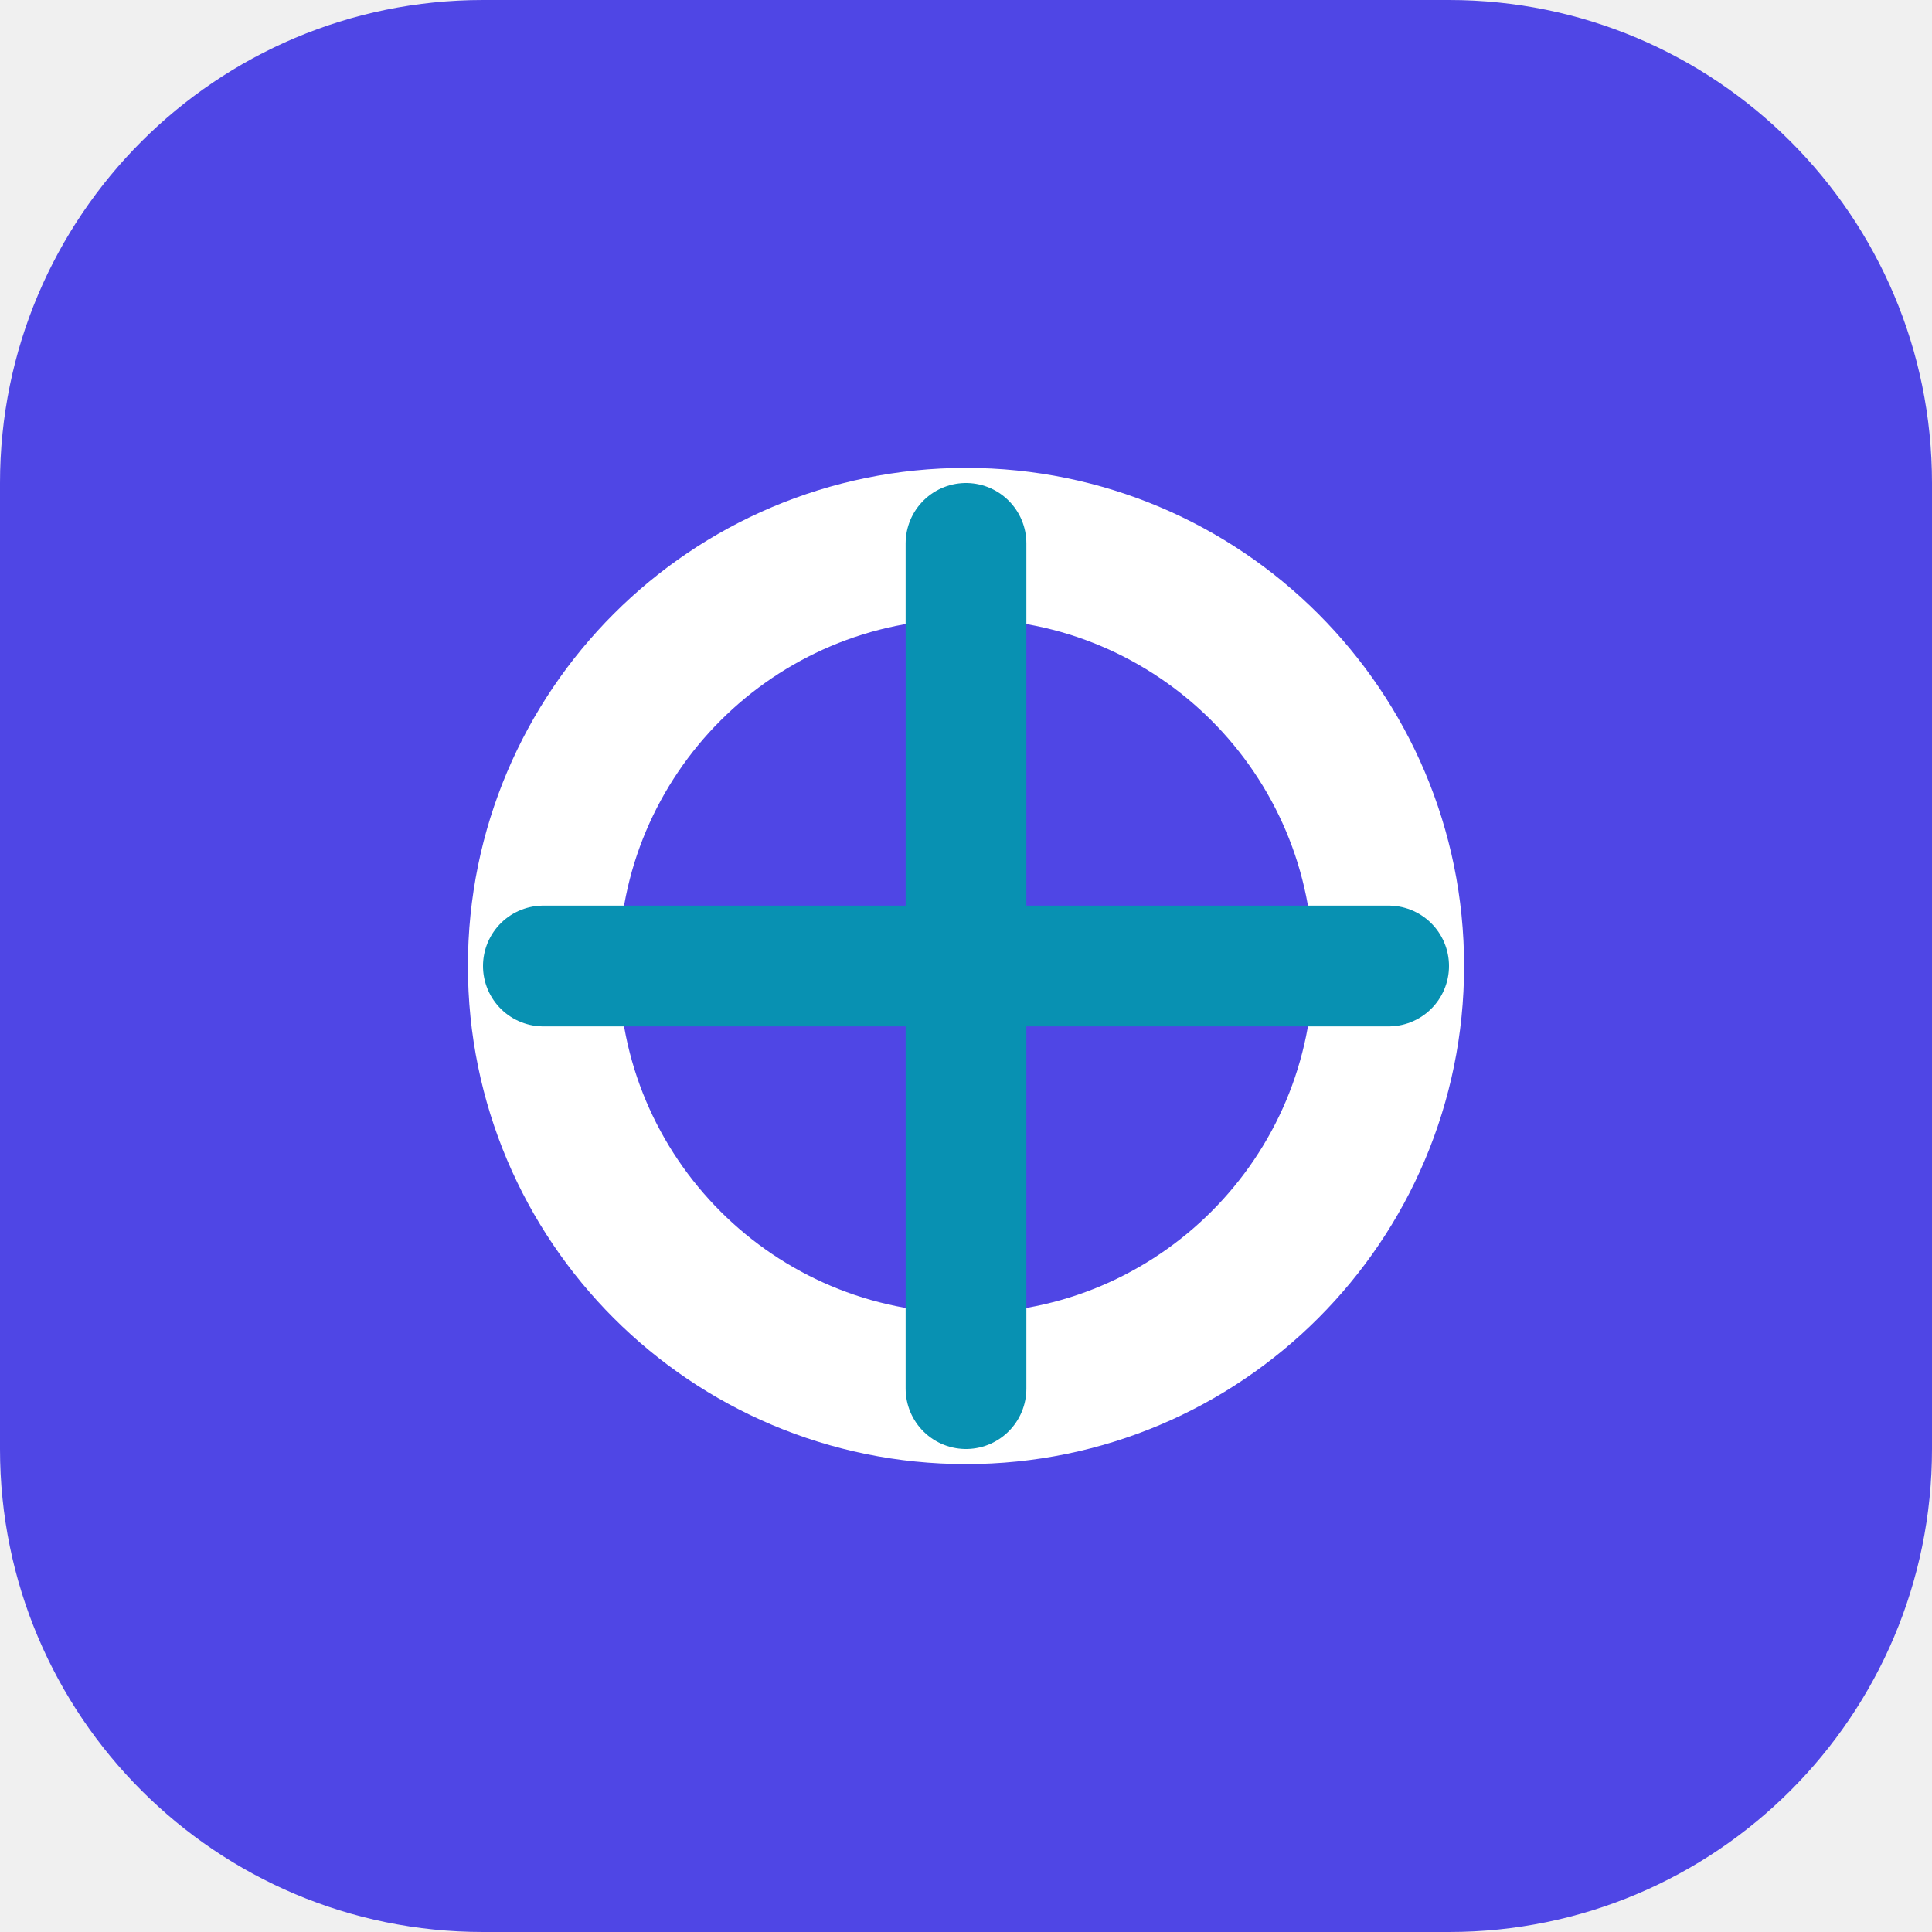
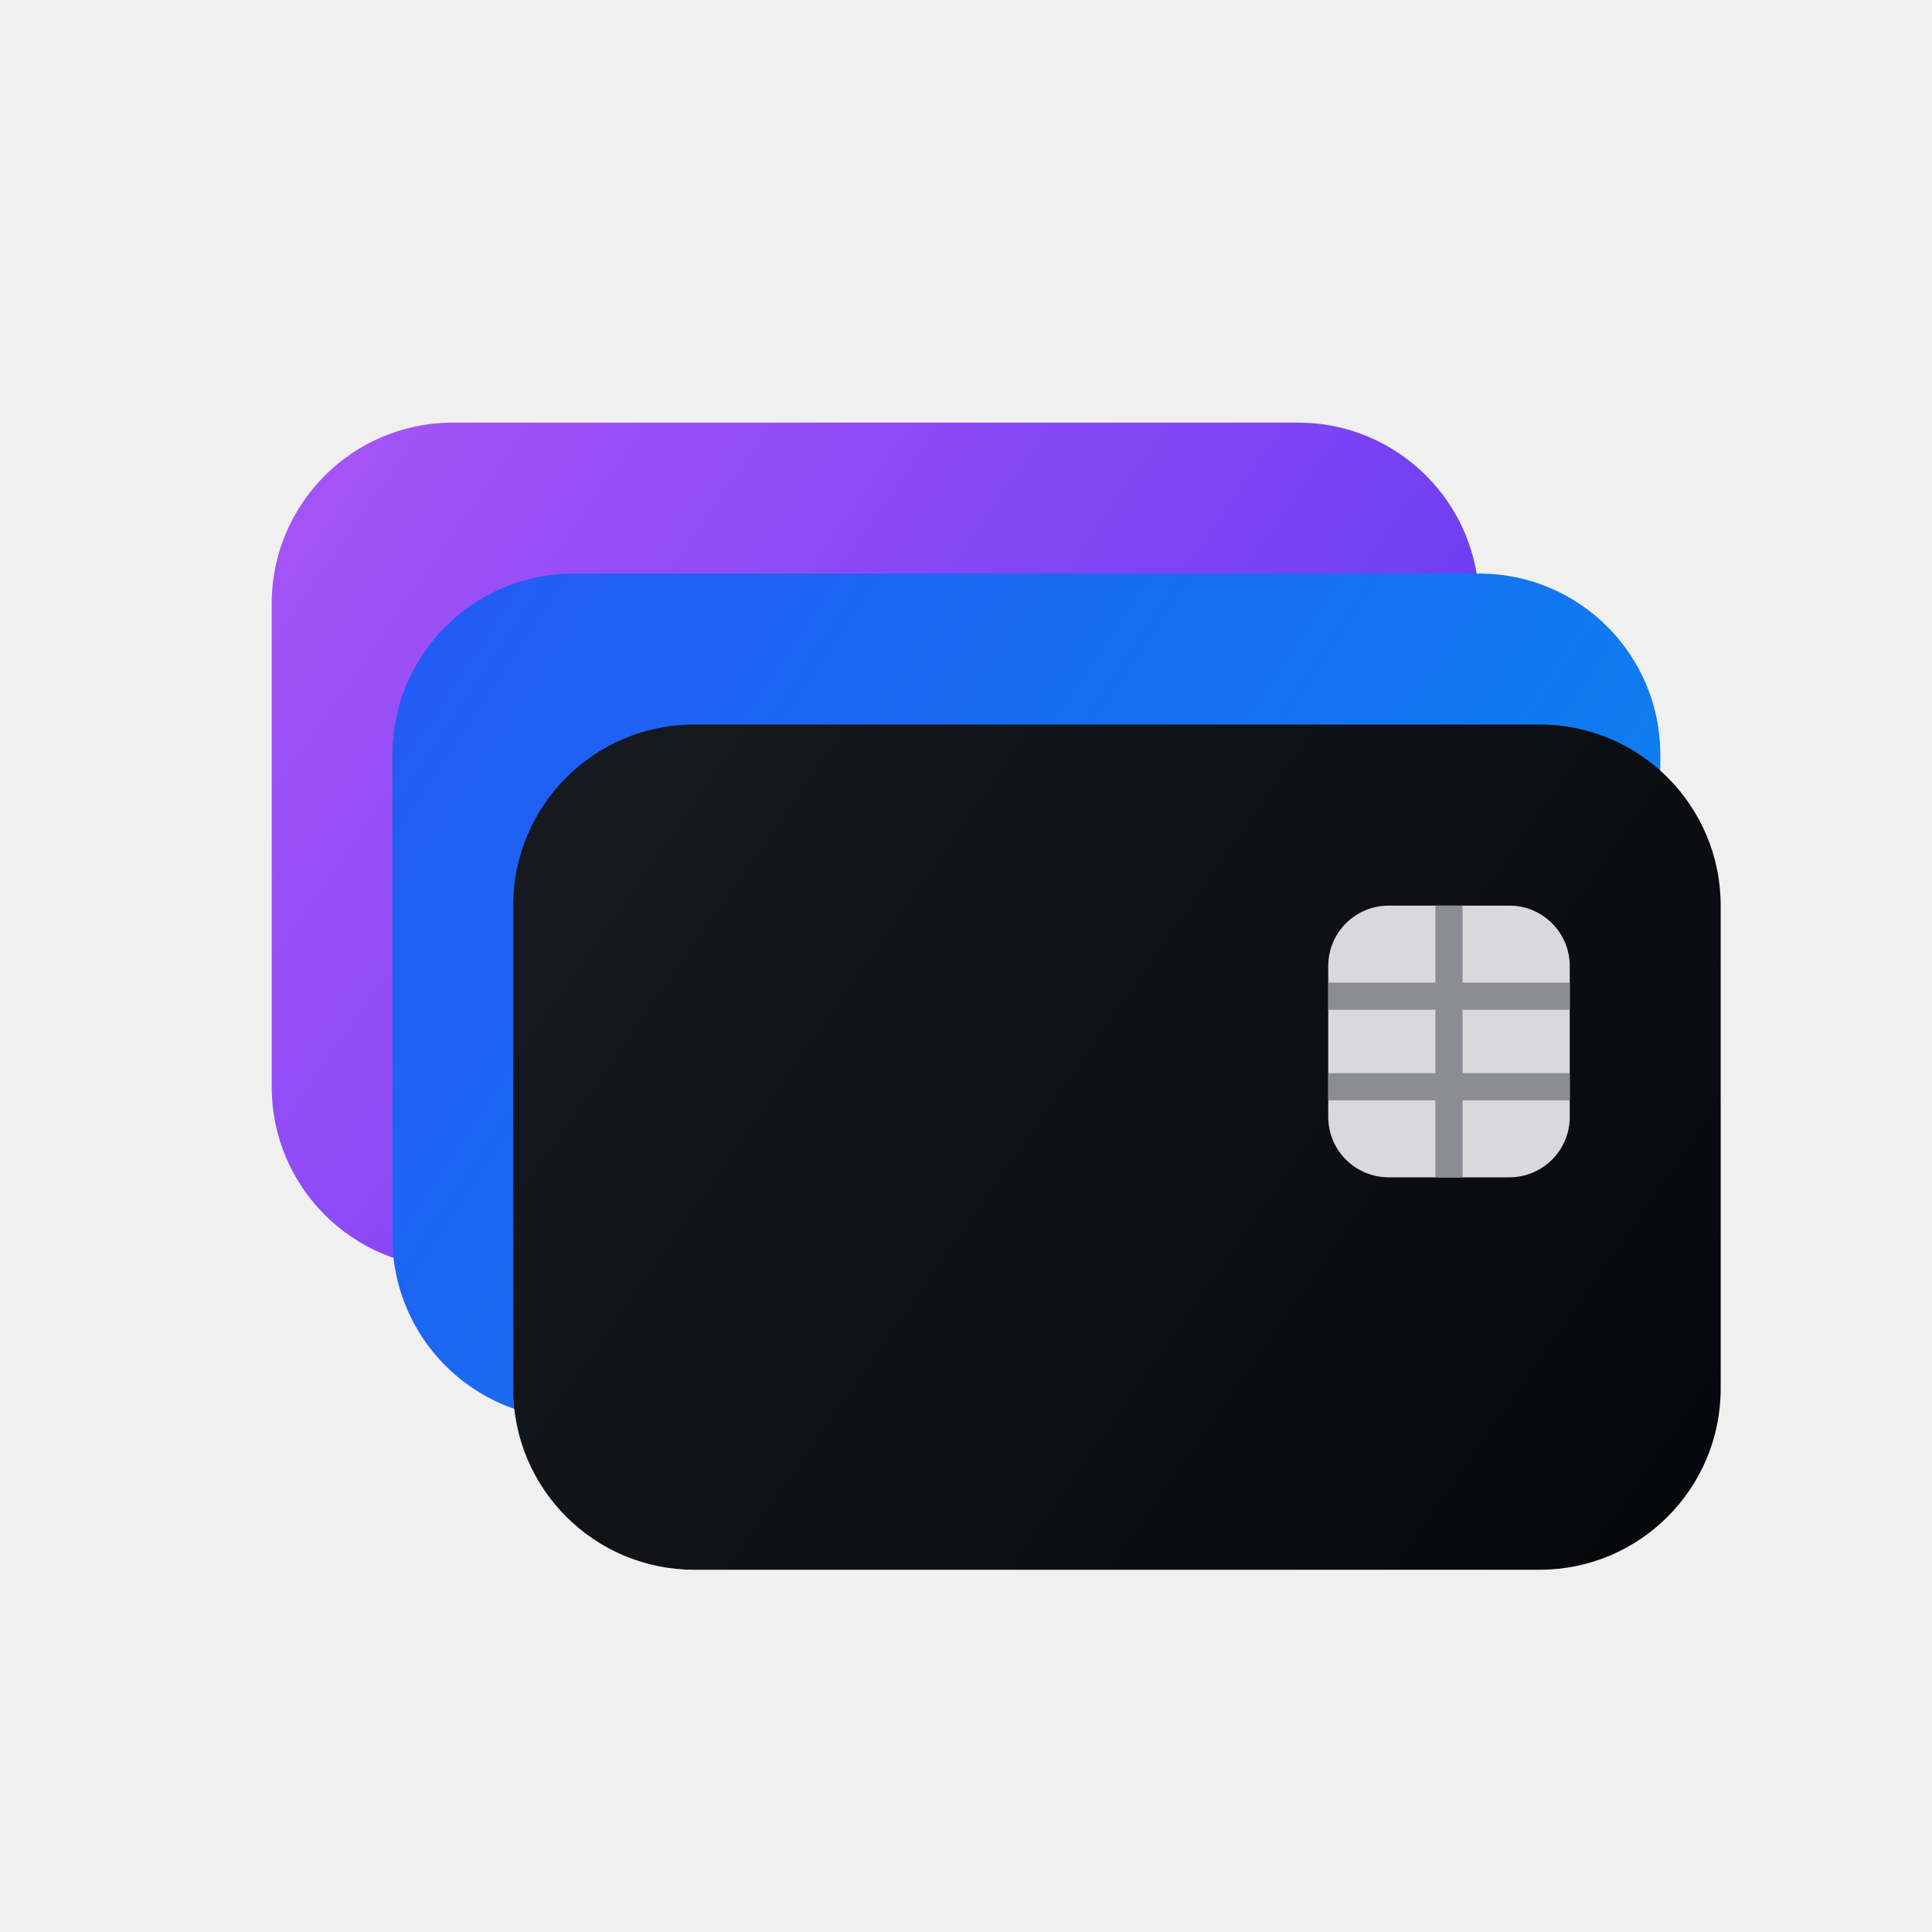
<svg xmlns="http://www.w3.org/2000/svg" viewBox="0 0 32 32" fill="none">
-   <rect width="32" height="32" rx="8" fill="#4f46e5" />
-   <circle cx="16" cy="16" r="7" stroke="#fff" stroke-width="2.5" />
-   <path d="M16 9v14M9 16h14" stroke="#0891b2" stroke-width="2" stroke-linecap="round" />
+   <rect x="4.5" y="7" width="20" height="14" rx="3" fill="url(#purple)" />
+   <rect x="6.5" y="9.5" width="21" height="14" rx="3" fill="url(#blue)" />
+   <rect x="8.5" y="12" width="20" height="14" rx="3" fill="url(#black)" />
+   <rect x="22" y="15" width="4" height="4.5" rx="1" fill="#d9d9dc" />
+   <path d="M24 15v4.5M22 16.5h4M22 18h4" stroke="#8c8d92" stroke-width=".45" />
+   <defs>
+     <linearGradient id="purple" x1="4.5" y1="7" x2="24.5" y2="21" gradientUnits="userSpaceOnUse">
+       <stop stop-color="#A855F7" />
+       <stop offset="1" stop-color="#5B36F2" />
+     </linearGradient>
+     <linearGradient id="blue" x1="6.5" y1="9.5" x2="27.5" y2="23.5" gradientUnits="userSpaceOnUse">
+       <stop stop-color="#2459F5" />
+       <stop offset="1" stop-color="#0788EF" />
+     </linearGradient>
+     <linearGradient id="black" x1="8.5" y1="12" x2="28.5" y2="26" gradientUnits="userSpaceOnUse">
+       <stop stop-color="#171A21" />
+       <stop offset="1" stop-color="#06070A" />
+     </linearGradient>
+   </defs>
</svg>
